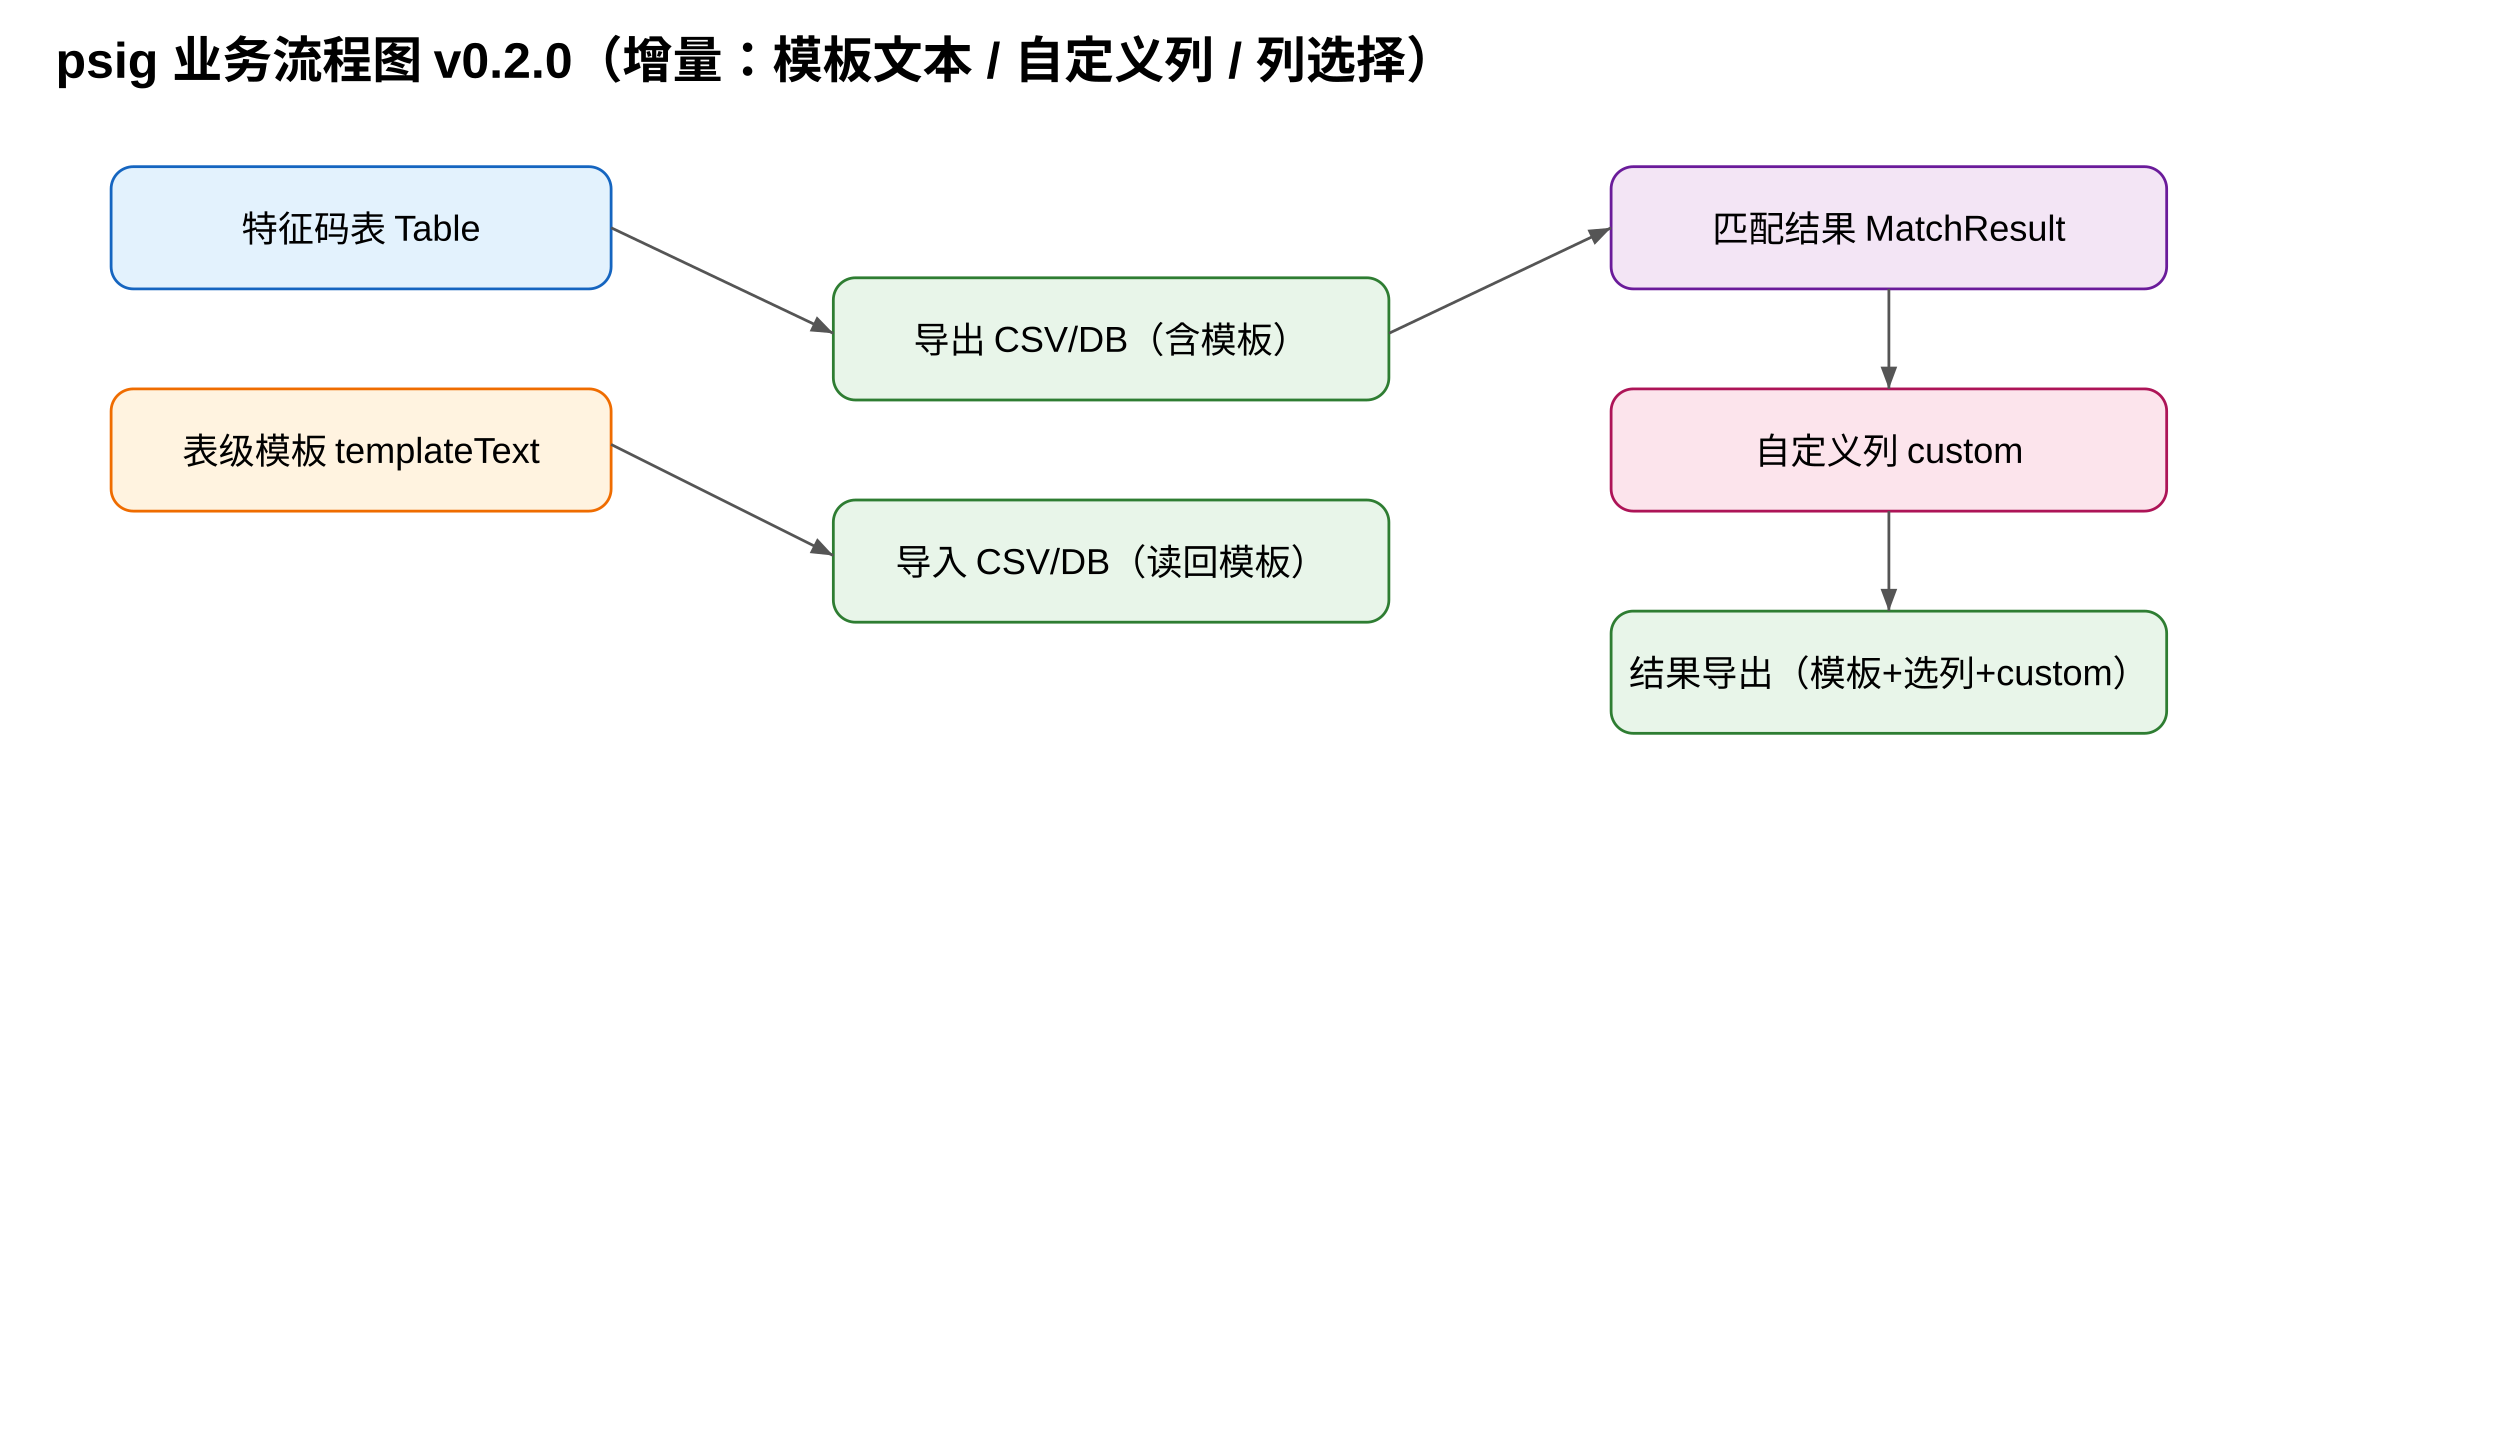
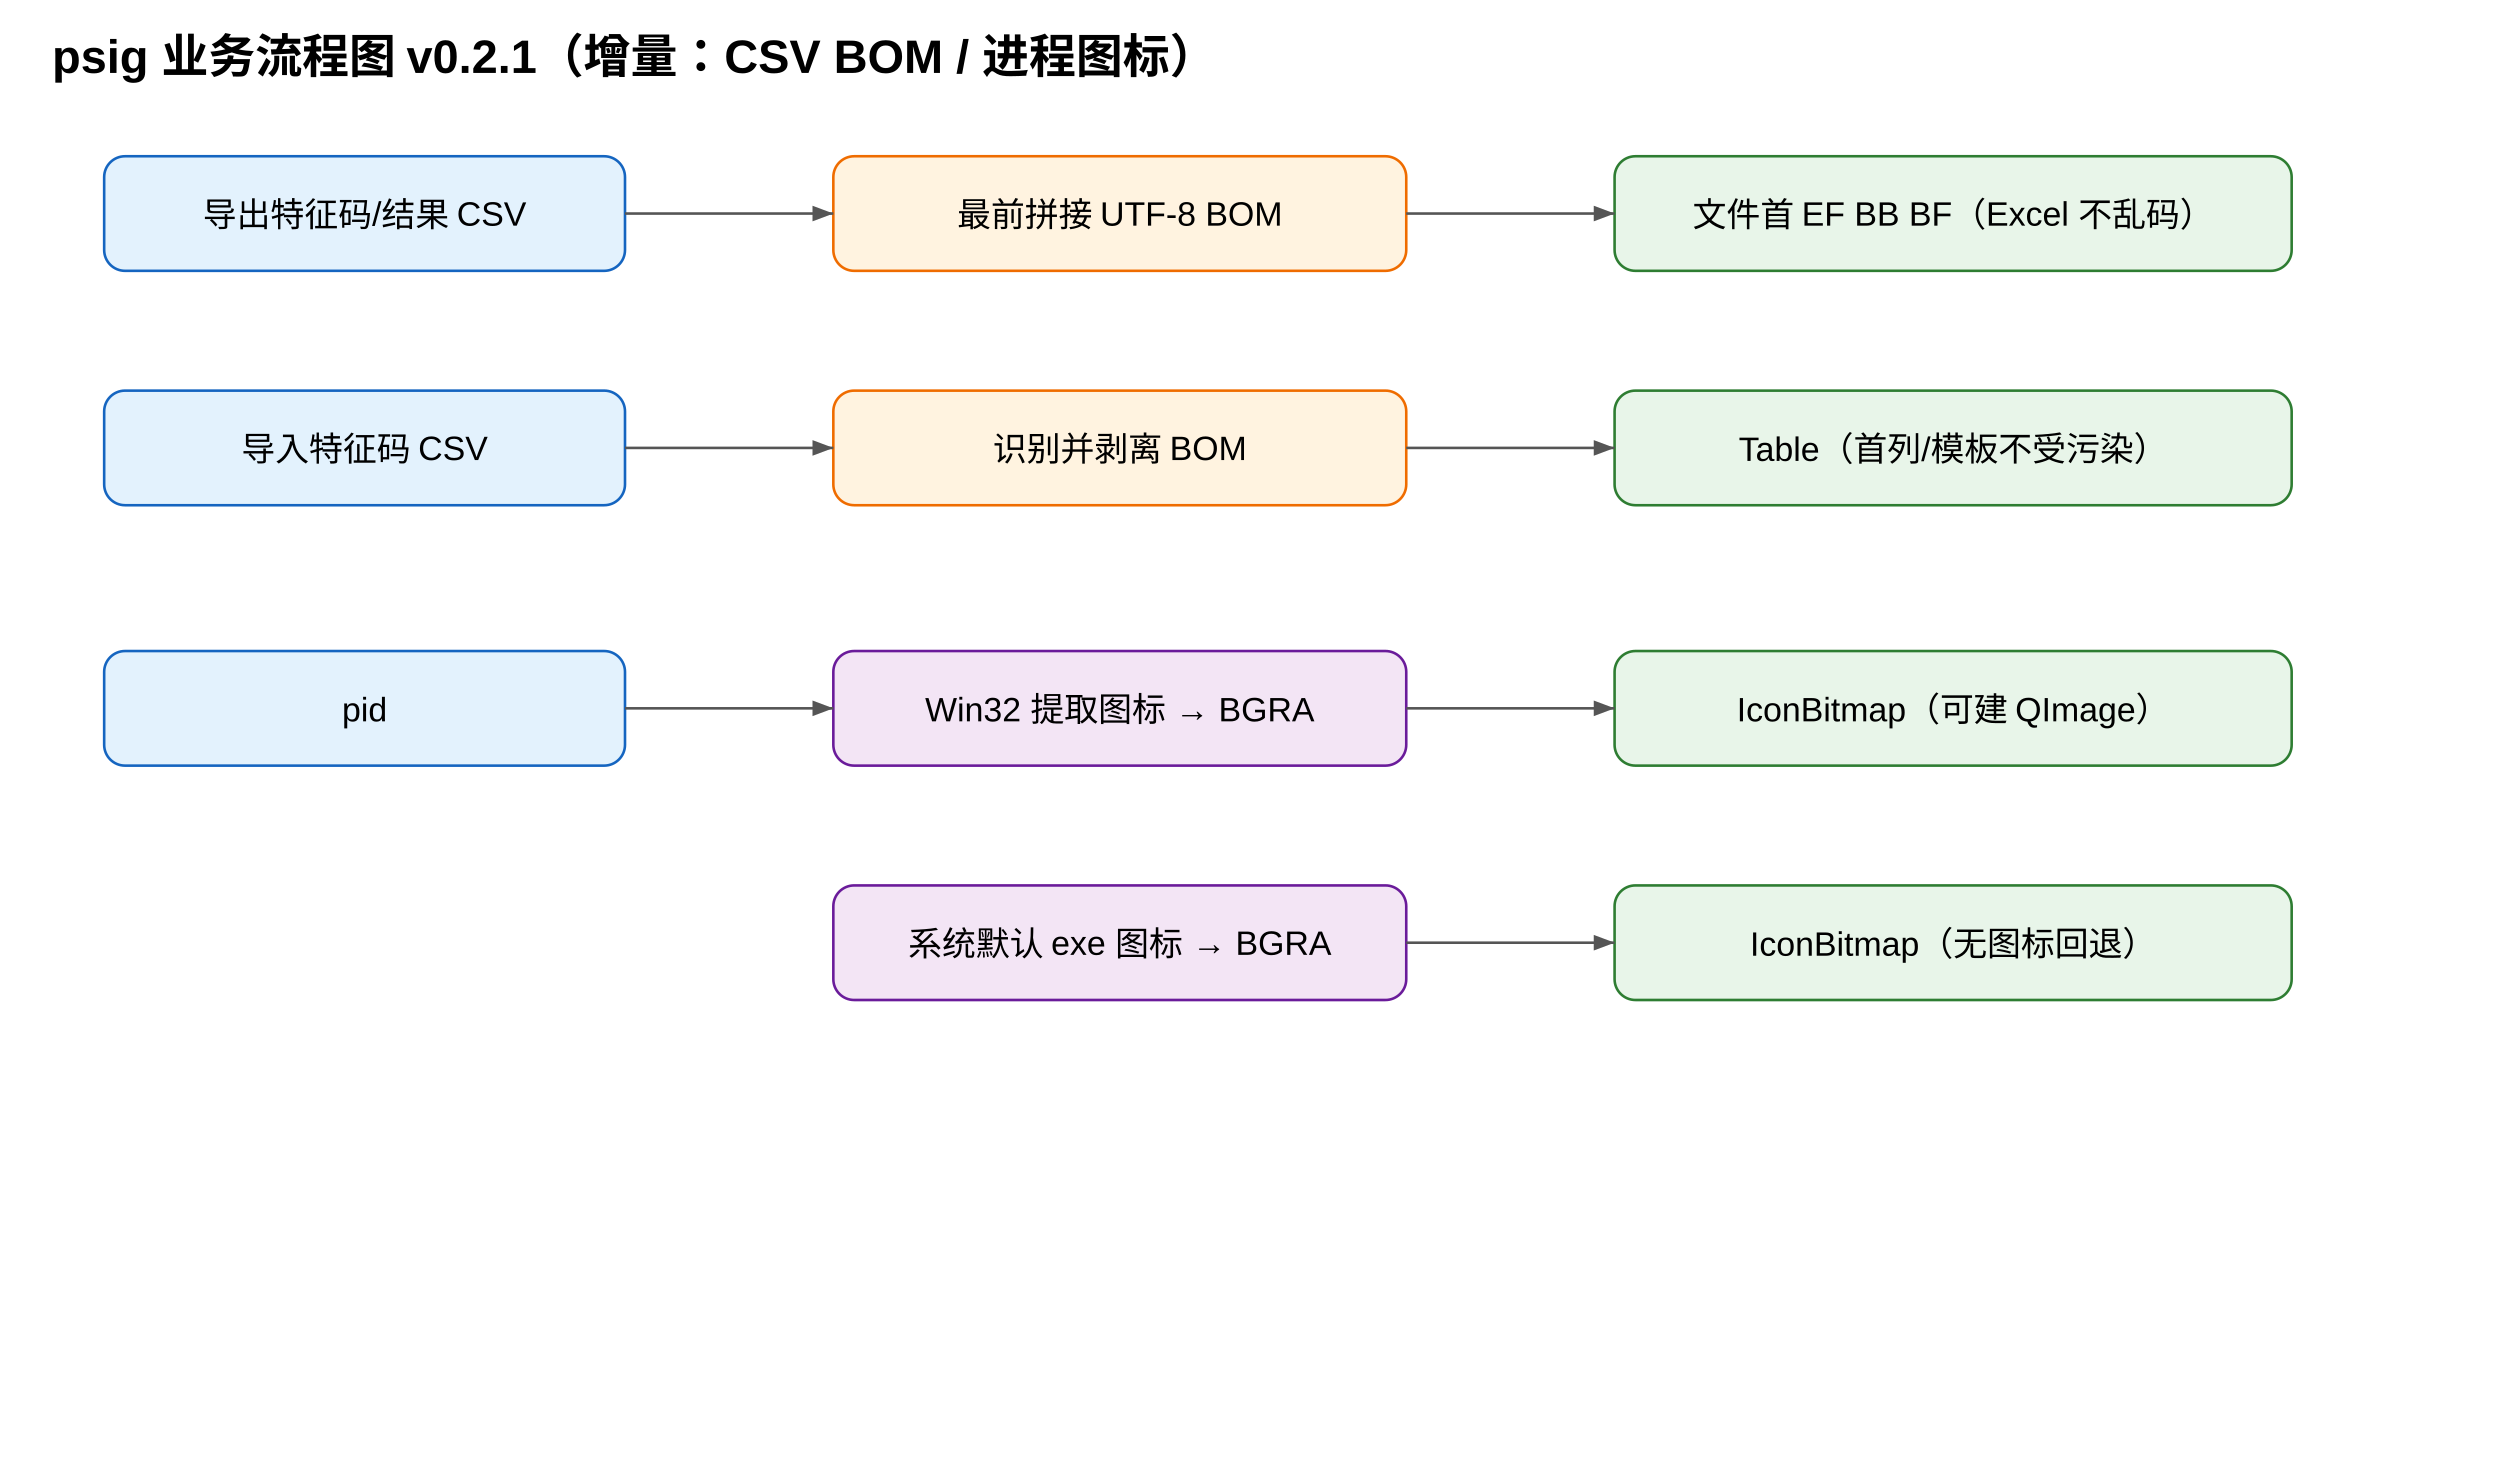
- <svg xmlns="http://www.w3.org/2000/svg" width="900" height="520" viewBox="0 0 900 520" font-family="Segoe UI, Arial, sans-serif" font-size="13">
-   <text x="20" y="28" font-size="18" font-weight="bold">psig 业务流程图 v0.2.0（增量：模板文本 / 自定义列 / 列选择）</text>
-   <rect x="40" y="60" width="180" height="44" rx="8" fill="#e3f2fd" stroke="#1565c0" />
-   <text x="130" y="87" text-anchor="middle">特征码表 Table</text>
-   <rect x="40" y="140" width="180" height="44" rx="8" fill="#fff3e0" stroke="#ef6c00" />
-   <text x="130" y="167" text-anchor="middle">表级模板 templateText</text>
-   <rect x="300" y="100" width="200" height="44" rx="8" fill="#e8f5e9" stroke="#2e7d32" />
-   <text x="400" y="127" text-anchor="middle">导出 CSV/DB（含模板）</text>
-   <rect x="300" y="180" width="200" height="44" rx="8" fill="#e8f5e9" stroke="#2e7d32" />
-   <text x="400" y="207" text-anchor="middle">导入 CSV/DB（读回模板）</text>
-   <rect x="580" y="60" width="200" height="44" rx="8" fill="#f3e5f5" stroke="#6a1b9a" />
-   <text x="680" y="87" text-anchor="middle">匹配结果 MatchResult</text>
-   <rect x="580" y="140" width="200" height="44" rx="8" fill="#fce4ec" stroke="#ad1457" />
-   <text x="680" y="167" text-anchor="middle">自定义列 custom</text>
-   <rect x="580" y="220" width="200" height="44" rx="8" fill="#e8f5e9" stroke="#2e7d32" />
-   <text x="680" y="247" text-anchor="middle">结果导出（模板+选列+custom）</text>
-   <line x1="220" y1="82" x2="300" y2="120" stroke="#555" marker-end="url(#a)" />
-   <line x1="220" y1="160" x2="300" y2="200" stroke="#555" marker-end="url(#a)" />
-   <line x1="500" y1="120" x2="580" y2="82" stroke="#555" marker-end="url(#a)" />
-   <line x1="680" y1="104" x2="680" y2="140" stroke="#555" marker-end="url(#a)" />
-   <line x1="680" y1="184" x2="680" y2="220" stroke="#555" marker-end="url(#a)" />
+ <svg xmlns="http://www.w3.org/2000/svg" width="960" height="560" viewBox="0 0 960 560" font-family="Segoe UI, Arial, sans-serif" font-size="13">
+   <text x="20" y="28" font-size="18" font-weight="bold">psig 业务流程图 v0.2.1（增量：CSV BOM / 进程图标）</text>
+   <rect x="40" y="60" width="200" height="44" rx="8" fill="#e3f2fd" stroke="#1565c0" />
+   <text x="140" y="87" text-anchor="middle">导出特征码/结果 CSV</text>
+   <rect x="320" y="60" width="220" height="44" rx="8" fill="#fff3e0" stroke="#ef6c00" />
+   <text x="430" y="87" text-anchor="middle">最前拼接 UTF-8 BOM</text>
+   <rect x="620" y="60" width="260" height="44" rx="8" fill="#e8f5e9" stroke="#2e7d32" />
+   <text x="750" y="87" text-anchor="middle">文件首 EF BB BF（Excel 不乱码）</text>
+   <rect x="40" y="150" width="200" height="44" rx="8" fill="#e3f2fd" stroke="#1565c0" />
+   <text x="140" y="177" text-anchor="middle">导入特征码 CSV</text>
+   <rect x="320" y="150" width="220" height="44" rx="8" fill="#fff3e0" stroke="#ef6c00" />
+   <text x="430" y="177" text-anchor="middle">识别并剥离 BOM</text>
+   <rect x="620" y="150" width="260" height="44" rx="8" fill="#e8f5e9" stroke="#2e7d32" />
+   <text x="750" y="177" text-anchor="middle">Table（首列/模板不受污染）</text>
+   <rect x="40" y="250" width="200" height="44" rx="8" fill="#e3f2fd" stroke="#1565c0" />
+   <text x="140" y="277" text-anchor="middle">pid</text>
+   <rect x="320" y="250" width="220" height="44" rx="8" fill="#f3e5f5" stroke="#6a1b9a" />
+   <text x="430" y="277" text-anchor="middle">Win32 提取图标 → BGRA</text>
+   <rect x="620" y="250" width="260" height="44" rx="8" fill="#e8f5e9" stroke="#2e7d32" />
+   <text x="750" y="277" text-anchor="middle">IconBitmap（可建 QImage）</text>
+   <rect x="320" y="340" width="220" height="44" rx="8" fill="#f3e5f5" stroke="#6a1b9a" />
+   <text x="430" y="367" text-anchor="middle">系统默认 exe 图标 → BGRA</text>
+   <rect x="620" y="340" width="260" height="44" rx="8" fill="#e8f5e9" stroke="#2e7d32" />
+   <text x="750" y="367" text-anchor="middle">IconBitmap（无图标回退）</text>
+   <line x1="240" y1="82" x2="320" y2="82" stroke="#555" marker-end="url(#a)" />
+   <line x1="540" y1="82" x2="620" y2="82" stroke="#555" marker-end="url(#a)" />
+   <line x1="240" y1="172" x2="320" y2="172" stroke="#555" marker-end="url(#a)" />
+   <line x1="540" y1="172" x2="620" y2="172" stroke="#555" marker-end="url(#a)" />
+   <line x1="240" y1="272" x2="320" y2="272" stroke="#555" marker-end="url(#a)" />
+   <line x1="540" y1="272" x2="620" y2="272" stroke="#555" marker-end="url(#a)" />
+   <line x1="540" y1="362" x2="620" y2="362" stroke="#555" marker-end="url(#a)" />
  <defs>
    <marker id="a" markerWidth="10" markerHeight="10" refX="8" refY="3" orient="auto">
      <path d="M0,0 L8,3 L0,6 z" fill="#555" />
    </marker>
  </defs>
</svg>
